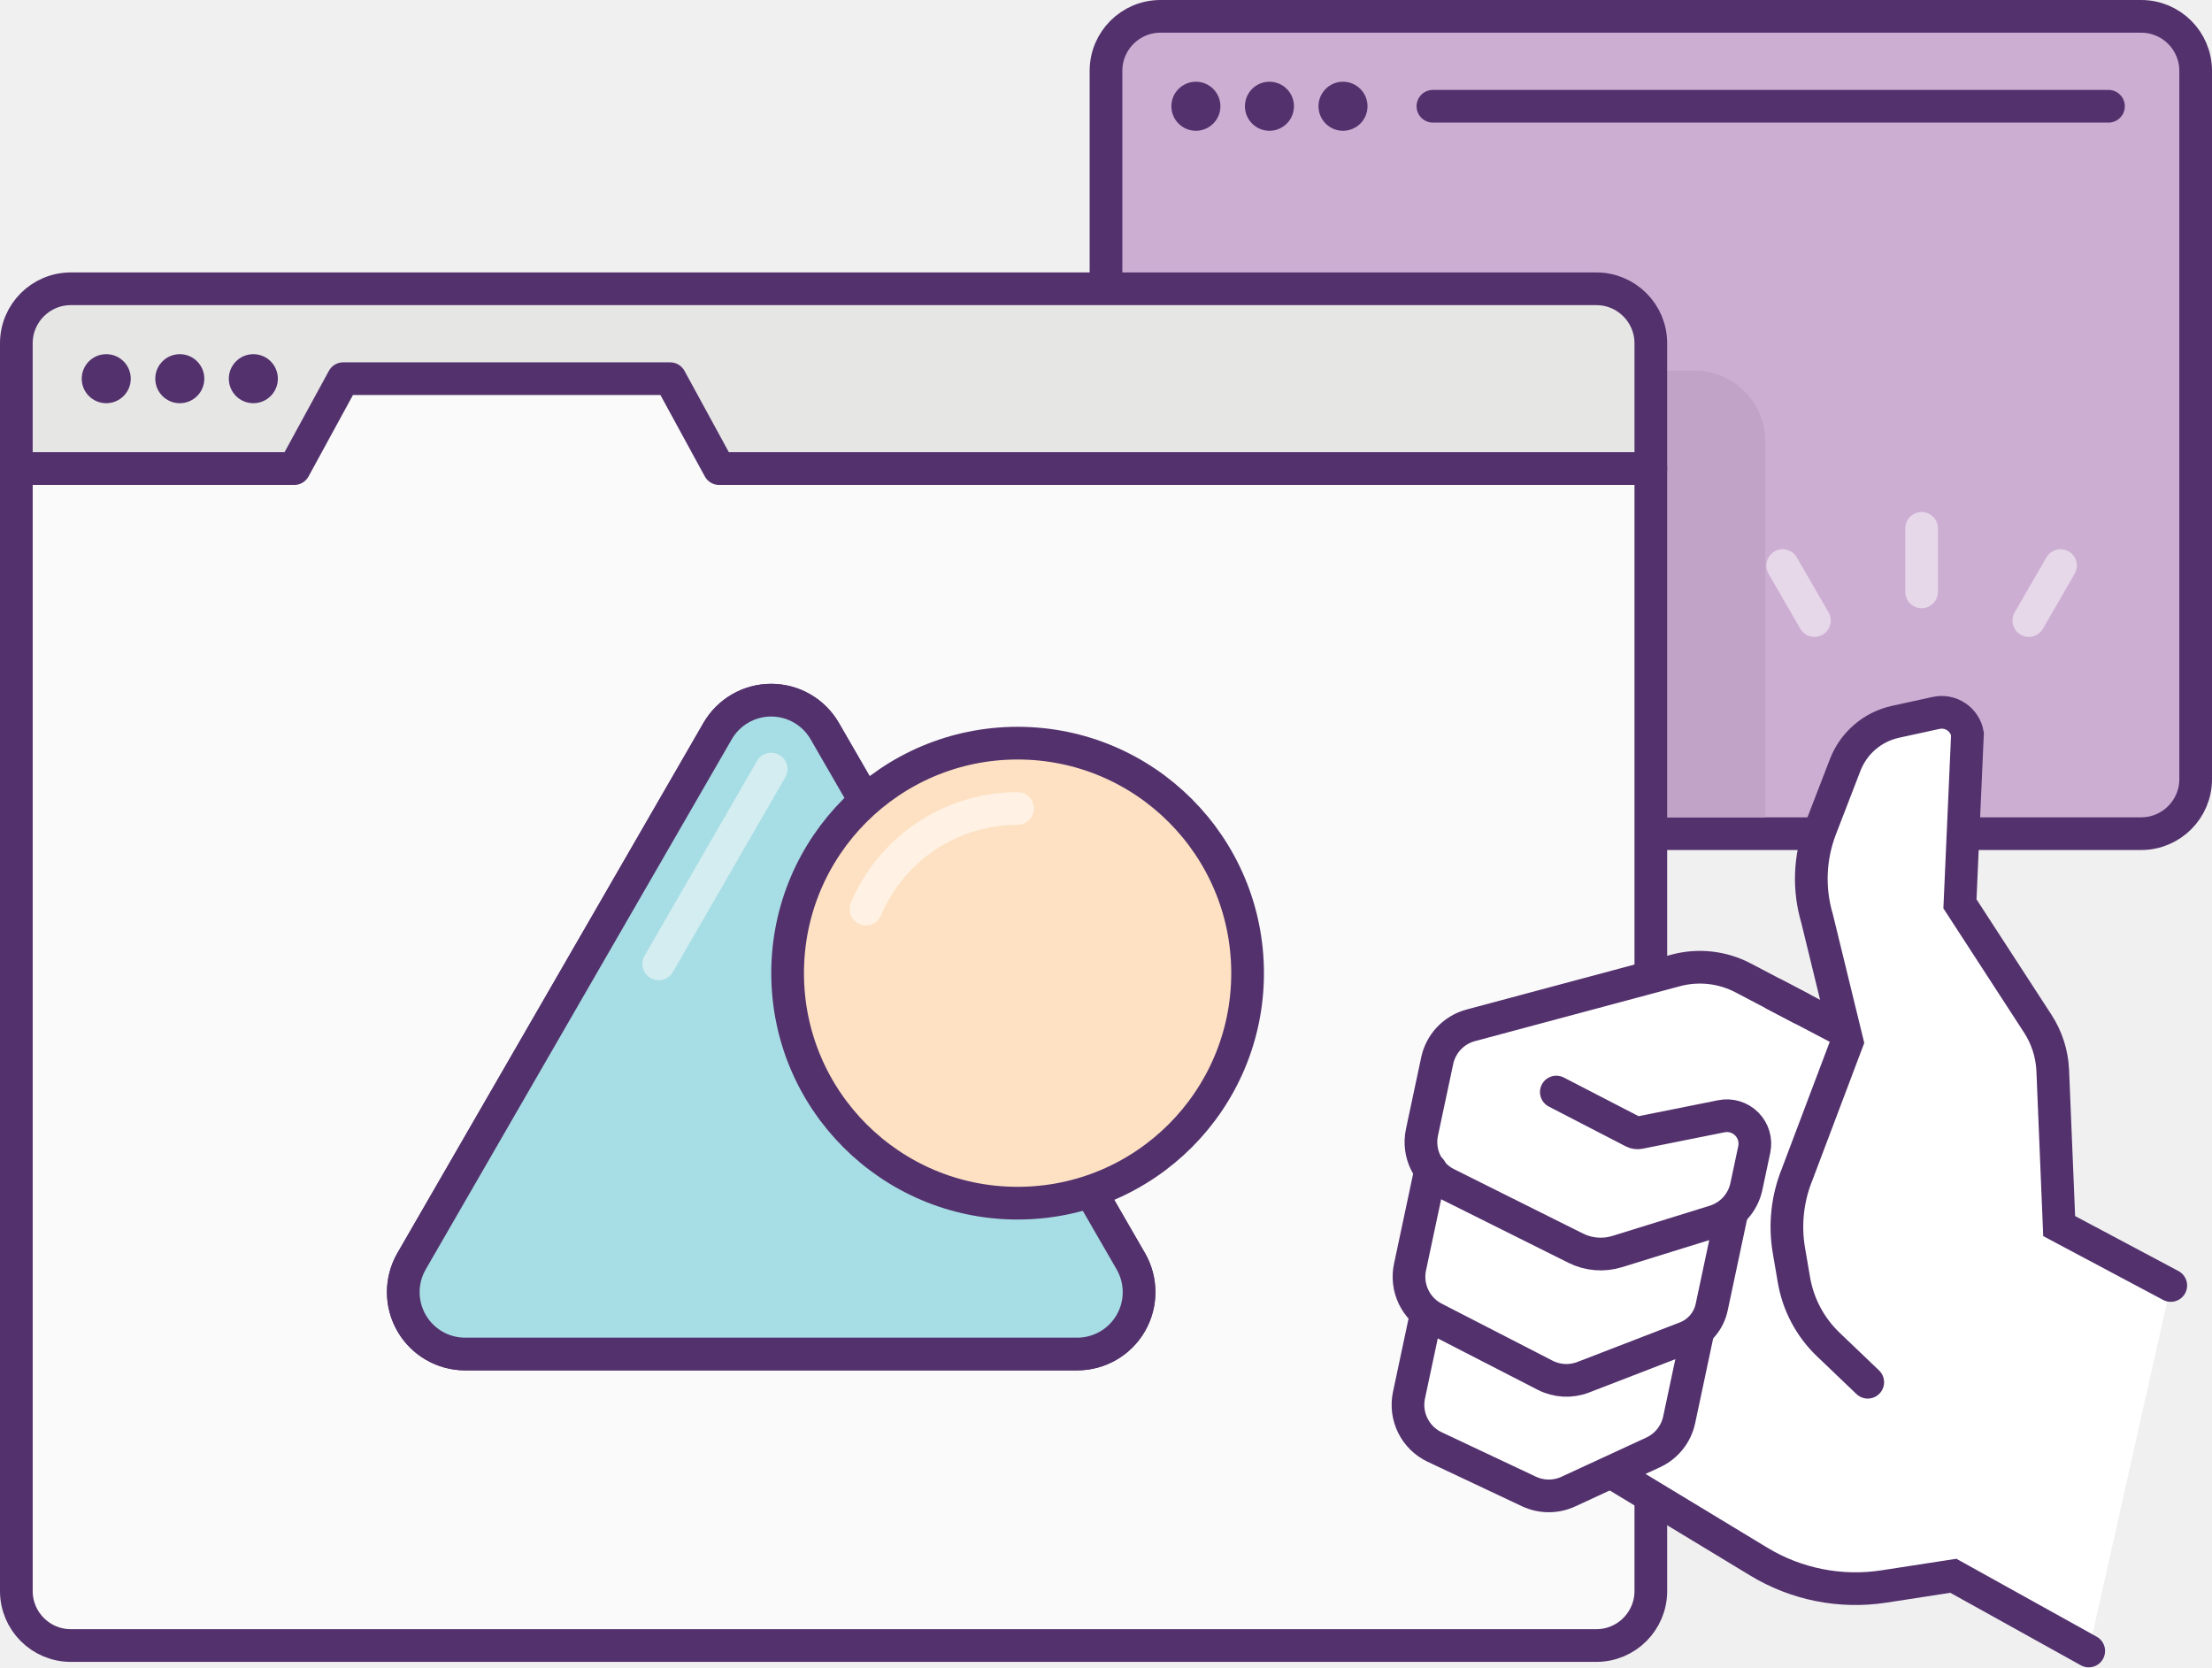
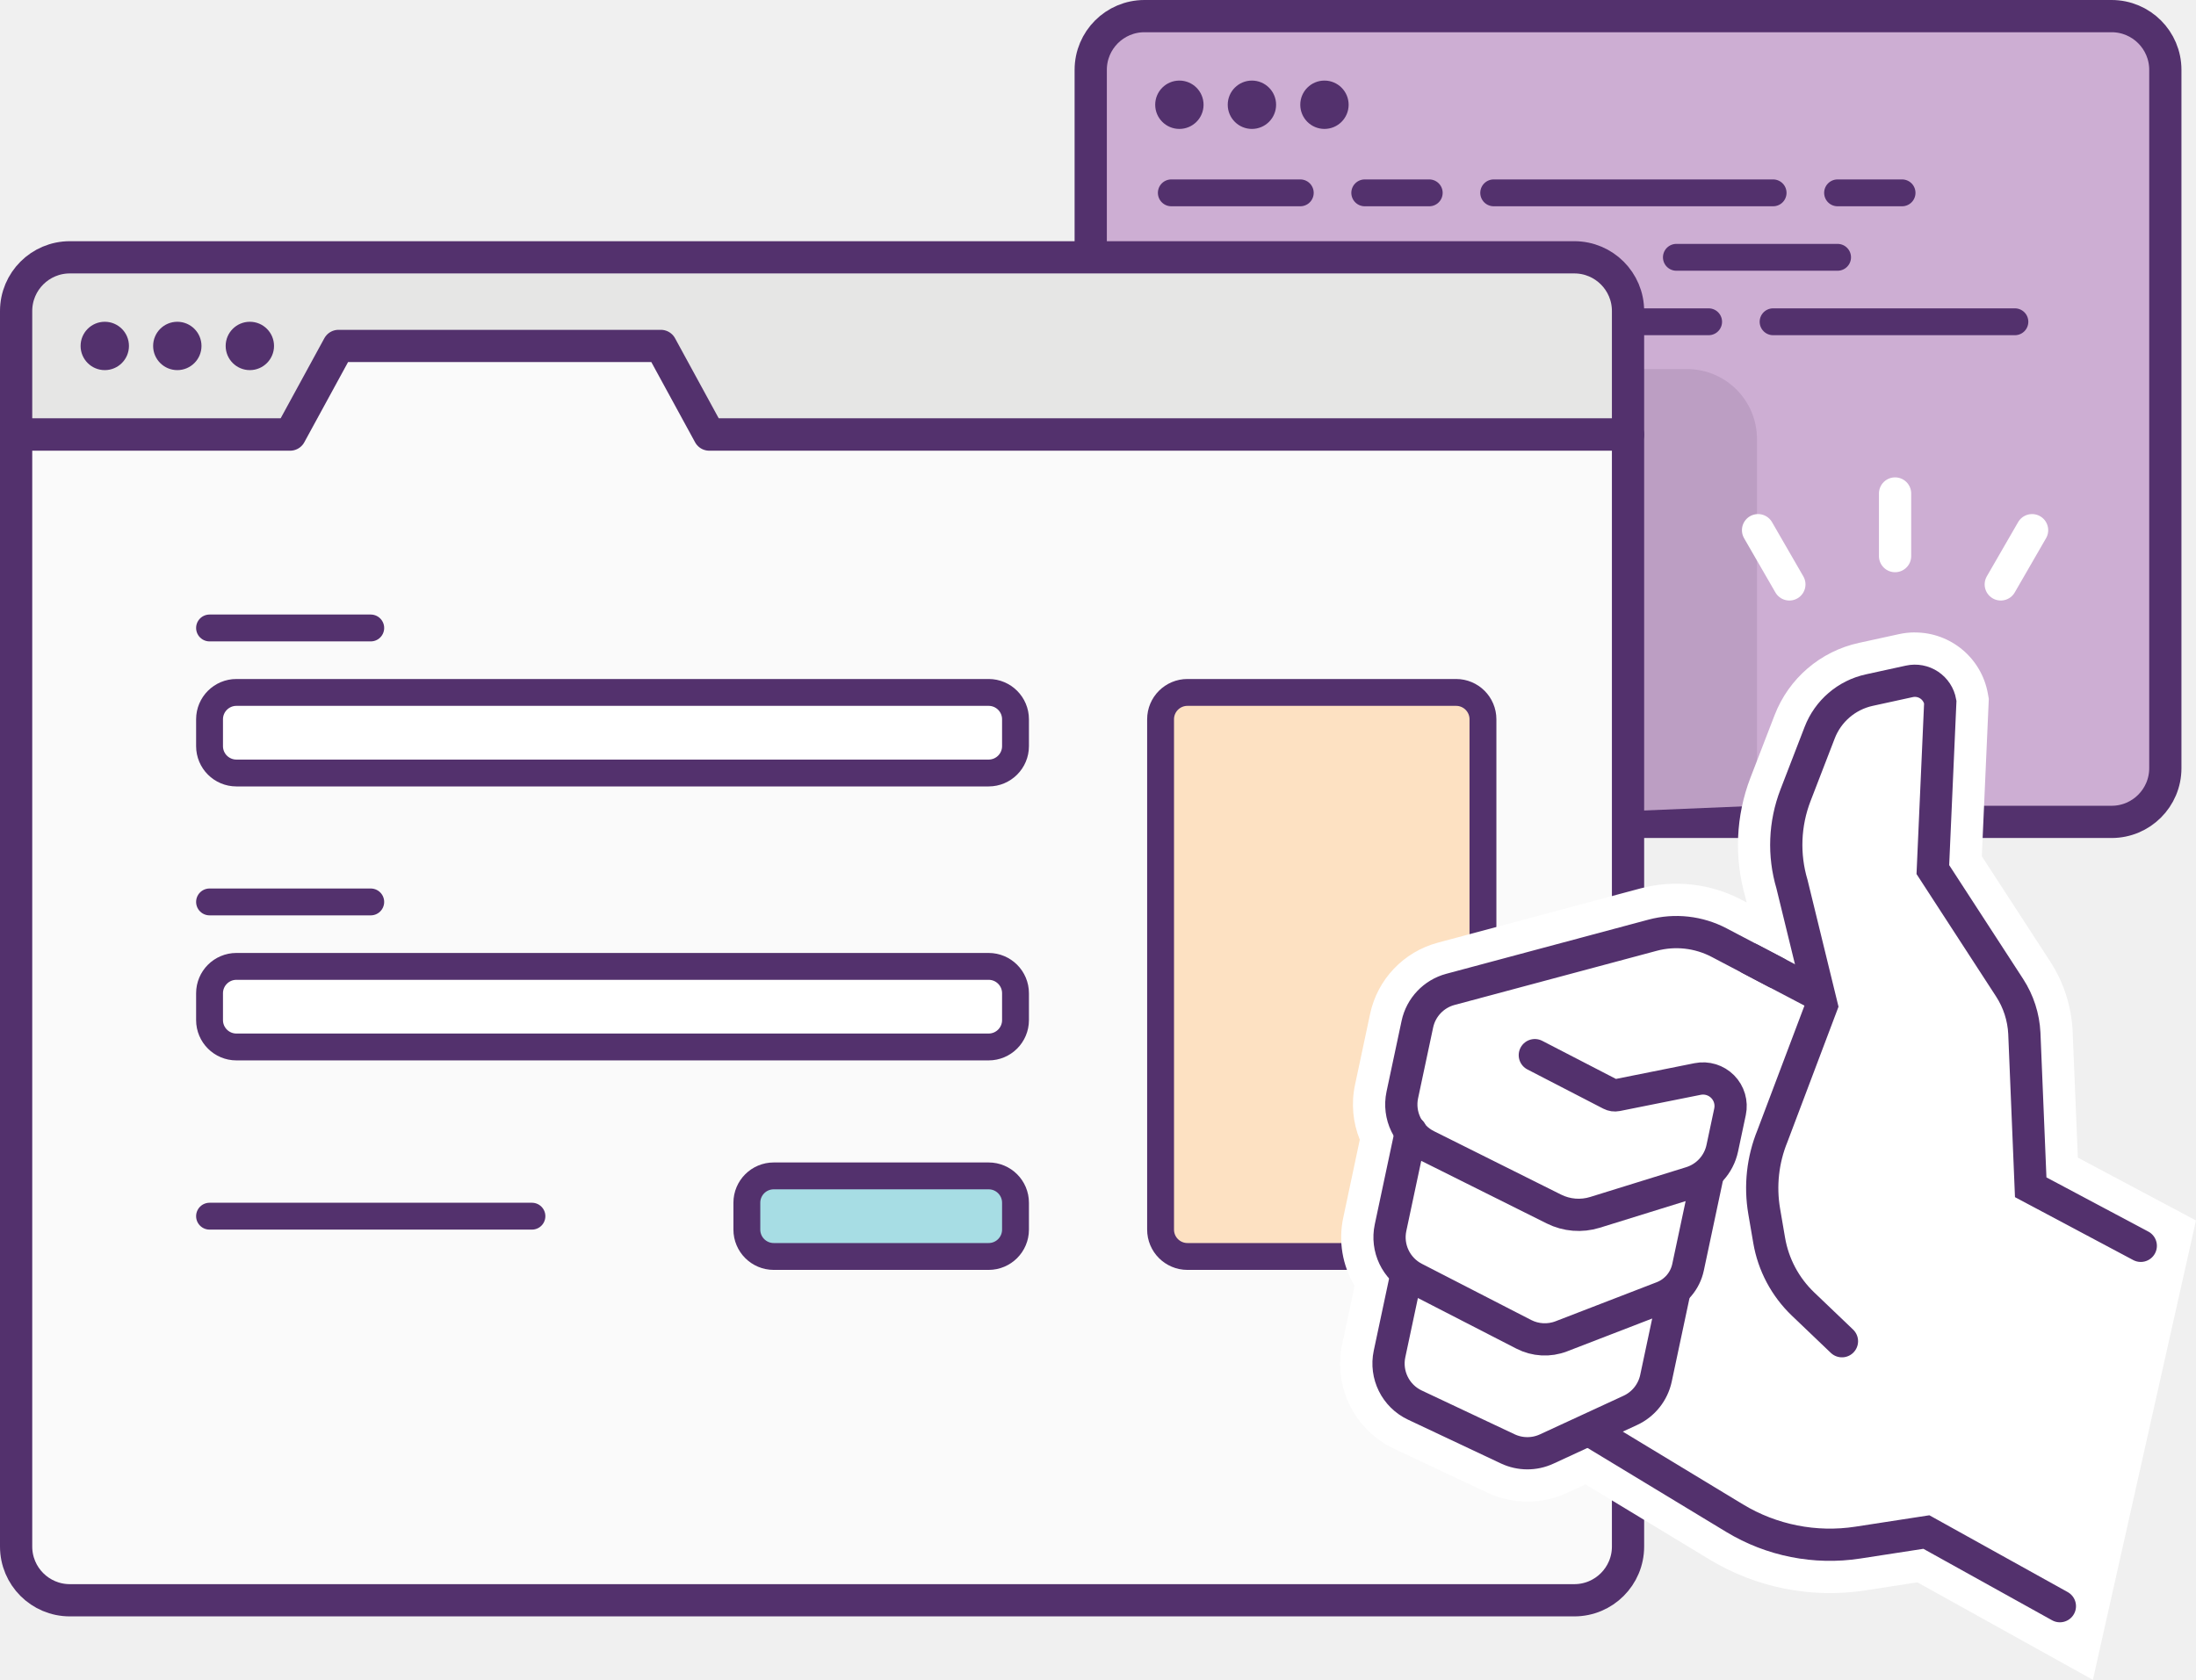
- <svg xmlns="http://www.w3.org/2000/svg" viewBox="0 0 406 306">
+ <svg xmlns="http://www.w3.org/2000/svg" viewBox="0 0 408.708 312.708">
  <rect x="203" y="3" width="200" height="150" rx="10" ry="10" style="fill:#cdaed3;stroke:#53316d;stroke-miterlimit:10;stroke-width:6px" />
-   <path d="M414,310.055H403v82h24v-69A13.015,13.015,0,0,0,414,310.055Z" transform="translate(-103 -242.055)" style="fill:#c0a3c7" />
-   <path d="M406,328.055v-23a10,10,0,0,0-10-10H116a10,10,0,0,0-10,10v23H406Z" transform="translate(-103 -242.055)" style="fill:#e6e6e5;stroke:#53316d;stroke-linecap:round;stroke-linejoin:round;stroke-width:6px" />
-   <polyline points="54 86 63 69.5 123 69.5 132 86" style="fill:#fafafa" />
-   <path d="M406,328.055v206a10,10,0,0,1-10,10H116a10,10,0,0,1-10-10v-206h51l9-16.5h60l9,16.5H406Z" transform="translate(-103 -242.055)" style="fill:#fafafa;stroke:#53316d;stroke-linecap:round;stroke-linejoin:round;stroke-width:6px" />
-   <path d="M389.5,323.555" transform="translate(-103 -242.055)" style="fill:none;stroke:#818181;stroke-linecap:round;stroke-linejoin:round;stroke-width:6px" />
-   <path d="M254.378,376.232l28.086,48.646,28.086,48.646a11.354,11.354,0,0,1-9.833,17.03H188.374a11.354,11.354,0,0,1-9.833-17.03l28.086-48.646,28.086-48.646A11.354,11.354,0,0,1,254.378,376.232Z" transform="translate(-103 -242.055)" style="fill:#a7dde4;stroke:#53316d;stroke-miterlimit:10;stroke-width:6px" />
-   <path d="M254.378,376.232l56.172,97.293a11.354,11.354,0,0,1-9.833,17.03H188.374a11.354,11.354,0,0,1-9.833-17.03l56.172-97.293A11.354,11.354,0,0,1,254.378,376.232Z" transform="translate(-103 -242.055)" style="fill:#a7dde4;stroke:#53316d;stroke-miterlimit:10;stroke-width:6px" />
-   <polyline points="120.901 176.904 127.782 164.985 134.663 153.066 141.545 141.146" style="fill:none;stroke:#d3edf1;stroke-linecap:round;stroke-miterlimit:10;stroke-width:6px" />
-   <circle cx="186.776" cy="178.602" r="42.214" style="fill:#fde1c2;stroke:#53316d;stroke-miterlimit:10;stroke-width:6px" />
-   <path d="M261.941,408.9a30.214,30.214,0,0,1,27.836-18.464" transform="translate(-103 -242.055)" style="fill:none;stroke:#fff1e3;stroke-linecap:round;stroke-miterlimit:10;stroke-width:6px" />
-   <circle cx="19.5" cy="69.5" r="4.5" style="fill:#53316d" />
-   <circle cx="33" cy="69.5" r="4.5" style="fill:#53316d" />
-   <circle cx="46.5" cy="69.5" r="4.5" style="fill:#53316d" />
-   <circle cx="219.5" cy="19.5" r="4.5" style="fill:#52316d" />
-   <circle cx="233" cy="19.5" r="4.5" style="fill:#52316d" />
-   <circle cx="246.5" cy="19.5" r="4.5" style="fill:#52316d" />
-   <path d="M480.94,467.078l-1.185-28.662a17.107,17.107,0,0,0-2.74-8.481l-14.288-22,1.382-31.191a4.8,4.8,0,0,0-5.754-3.845l-7.455,1.628a12.832,12.832,0,0,0-9.235,7.919l-4.5,11.659a25.664,25.664,0,0,0-.653,16.555l5.519,22.613-8.482-6.176-10.6-5.565a17.109,17.109,0,0,0-12.378-1.377l-37.629,10.08a8.555,8.555,0,0,0-6.154,6.485l-2.8,13.163a8.545,8.545,0,0,0,1.579,6.973L361.8,474.6a8.55,8.55,0,0,0,3.539,8.831l-0.6-.035-3.127,14.71a8.555,8.555,0,0,0,4.72,9.516l17.288,8.15a8.555,8.555,0,0,0,7.235.028l8.349-3.856,0.782,1.07,25.854,15.656a34.217,34.217,0,0,0,22.936,4.549l12.751-1.965,24.847,13.8,15.051-67.078Z" transform="translate(-103 -242.055)" style="fill:#fff" />
-   <path d="M388.654,442.477l14.124,7.3a1.711,1.711,0,0,0,1.122.158l15.054-3.017a5.133,5.133,0,0,1,6.029,6.1l-1.443,6.791a8.555,8.555,0,0,1-5.832,6.392l-17.866,5.545a10.266,10.266,0,0,1-7.626-.618L368.54,459.314a8.555,8.555,0,0,1-4.549-9.433l2.8-13.163a8.555,8.555,0,0,1,6.154-6.485l37.629-10.08a17.109,17.109,0,0,1,12.378,1.377l10.6,5.565" transform="translate(-103 -242.055)" style="fill:none;stroke:#53316d;stroke-linecap:round;stroke-miterlimit:10;stroke-width:6px" />
-   <path d="M365.6,456.729L361.8,474.6a8.555,8.555,0,0,0,4.455,9.386l20.337,10.459a8.555,8.555,0,0,0,6.994.373l18.825-7.268a7.7,7.7,0,0,0,4.758-5.582l3.668-17.258" transform="translate(-103 -242.055)" style="fill:none;stroke:#53316d;stroke-linecap:round;stroke-miterlimit:10;stroke-width:6px" />
-   <path d="M364.739,483.4l-3.127,14.71a8.555,8.555,0,0,0,4.72,9.516l17.288,8.15a8.555,8.555,0,0,0,7.235.028l15.567-7.191a8.555,8.555,0,0,0,4.78-5.988l3.467-16.31" transform="translate(-103 -242.055)" style="fill:none;stroke:#53316d;stroke-linecap:round;stroke-miterlimit:10;stroke-width:6px" />
-   <path d="M445.814,495.732l-7.246-6.925a21.387,21.387,0,0,1-6.3-11.854l-0.924-5.4a25.664,25.664,0,0,1,1.537-14.032l9.159-24.251-5.519-22.613a25.664,25.664,0,0,1,.653-16.555l4.5-11.659a12.832,12.832,0,0,1,9.235-7.919l7.455-1.628a4.8,4.8,0,0,1,5.754,3.846h0l-1.382,31.191,14.288,22a17.109,17.109,0,0,1,2.74,8.481l1.185,28.661,20.484,10.9" transform="translate(-103 -242.055)" style="fill:none;stroke:#53316d;stroke-linecap:round;stroke-miterlimit:10;stroke-width:6px" />
-   <path d="M486.374,545.054l-24.847-13.8-12.751,1.965a34.219,34.219,0,0,1-22.936-4.549l-25.854-15.656" transform="translate(-103 -242.055)" style="fill:none;stroke:#53316d;stroke-linecap:round;stroke-miterlimit:10;stroke-width:6px" />
-   <line x1="337.736" y1="188.81" x2="325.736" y2="182.512" style="fill:none;stroke:#53316d;stroke-linecap:round;stroke-miterlimit:10;stroke-width:6px" />
-   <line x1="263" y1="19.5" x2="387" y2="19.5" style="fill:none;stroke:#53316d;stroke-linecap:round;stroke-miterlimit:10;stroke-width:6px" />
-   <g style="opacity:0.5">
-     <line x1="352.7" y1="96.965" x2="352.7" y2="108.622" style="fill:none;stroke:#fff;stroke-linecap:round;stroke-miterlimit:10;stroke-width:6px" />
-     <line x1="378.2" y1="103.798" x2="372.373" y2="113.891" style="fill:none;stroke:#fff;stroke-linecap:round;stroke-miterlimit:10;stroke-width:6px" />
-     <line x1="327.2" y1="103.798" x2="333.028" y2="113.892" style="fill:none;stroke:#fff;stroke-linecap:round;stroke-miterlimit:10;stroke-width:6px" />
-   </g>
+   <path d="M303,151V68.708h11a13.015,13.015,0,0,1,13,13V150" style="fill:#bc9ec3" />
+   <line x1="303" y1="59.9" x2="318" y2="59.9" style="fill:none;stroke:#53316d;stroke-linecap:round;stroke-miterlimit:10;stroke-width:5px" />
+   <line x1="312" y1="47.9" x2="342" y2="47.9" style="fill:none;stroke:#53316d;stroke-linecap:round;stroke-miterlimit:10;stroke-width:5px" />
+   <line x1="330" y1="59.9" x2="375" y2="59.9" style="fill:none;stroke:#53316d;stroke-linecap:round;stroke-miterlimit:10;stroke-width:5px" />
+   <line x1="284" y1="59.9" x2="291" y2="59.9" style="fill:none;stroke:#53316d;stroke-linecap:round;stroke-miterlimit:10;stroke-width:5px" />
+   <line x1="218" y1="35.9" x2="242" y2="35.9" style="fill:none;stroke:#53316d;stroke-linecap:round;stroke-miterlimit:10;stroke-width:5px" />
+   <line x1="278" y1="35.9" x2="330" y2="35.9" style="fill:none;stroke:#53316d;stroke-linecap:round;stroke-miterlimit:10;stroke-width:5px" />
+   <line x1="254" y1="35.9" x2="266" y2="35.9" style="fill:none;stroke:#53316d;stroke-linecap:round;stroke-miterlimit:10;stroke-width:5px" />
+   <line x1="342" y1="35.9" x2="354" y2="35.9" style="fill:none;stroke:#53316d;stroke-linecap:round;stroke-miterlimit:10;stroke-width:5px" />
+   <path d="M303,80.9v-23a10,10,0,0,0-10-10H13a10,10,0,0,0-10,10v23H303Z" style="fill:#e6e6e5;stroke:#53316d;stroke-linecap:round;stroke-linejoin:round;stroke-width:6px" />
+   <polyline points="54 80.9 63 64.4 123 64.4 132 80.9" style="fill:#fafafa" />
+   <path d="M303,80.9v207a10,10,0,0,1-10,10H13a10,10,0,0,1-10-10V80.9H54l9-16.5h60l9,16.5H303Z" style="fill:#fafafa;stroke:#53316d;stroke-linecap:round;stroke-linejoin:round;stroke-width:6px" />
+   <path d="M286.5,76.4" style="fill:none;stroke:#818181;stroke-linecap:round;stroke-linejoin:round;stroke-width:6px" />
+   <circle cx="19.5" cy="64.4" r="4.5" style="fill:#53316d" />
+   <circle cx="33" cy="64.4" r="4.5" style="fill:#53316d" />
+   <circle cx="46.5" cy="64.4" r="4.5" style="fill:#53316d" />
+   <circle cx="219.5" cy="19.5" r="4.5" style="fill:#53316d" />
+   <circle cx="233" cy="19.5" r="4.5" style="fill:#53316d" />
+   <circle cx="246.5" cy="19.5" r="4.5" style="fill:#53316d" />
+   <line x1="352.7" y1="91.865" x2="352.7" y2="103.522" style="fill:none;stroke:#fff;stroke-linecap:round;stroke-miterlimit:10;stroke-width:6px" />
+   <line x1="378.2" y1="98.698" x2="372.373" y2="108.791" style="fill:none;stroke:#fff;stroke-linecap:round;stroke-miterlimit:10;stroke-width:6px" />
+   <line x1="327.2" y1="98.698" x2="333.028" y2="108.792" style="fill:none;stroke:#fff;stroke-linecap:round;stroke-miterlimit:10;stroke-width:6px" />
+   <rect x="39" y="128.9" width="150" height="15" rx="5" ry="5" style="fill:#fff;stroke:#53316d;stroke-miterlimit:10;stroke-width:5px" />
+   <rect x="216" y="128.9" width="60" height="105" rx="5" ry="5" style="fill:#fde1c2;stroke:#53316d;stroke-miterlimit:10;stroke-width:5px" />
+   <line x1="39" y1="116.9" x2="69" y2="116.9" style="fill:none;stroke:#53316d;stroke-linecap:round;stroke-miterlimit:10;stroke-width:5px" />
+   <rect x="39" y="179.9" width="150" height="15" rx="5" ry="5" style="fill:#fff;stroke:#53316d;stroke-miterlimit:10;stroke-width:5px" />
+   <rect x="139" y="218.9" width="50" height="15" rx="5" ry="5" style="fill:#a7dde4;stroke:#53316d;stroke-miterlimit:10;stroke-width:5px" />
+   <line x1="39" y1="167.9" x2="69" y2="167.9" style="fill:none;stroke:#53316d;stroke-linecap:round;stroke-miterlimit:10;stroke-width:5px" />
+   <line x1="39" y1="226.4" x2="99" y2="226.4" style="fill:none;stroke:#53316d;stroke-linecap:round;stroke-miterlimit:10;stroke-width:5px" />
+   <path d="M357.688,289.884l-11.228,1.729a38.707,38.707,0,0,1-25.952-5.147l-25.149-15.229-5.618,2.595a12.951,12.951,0,0,1-5.474,1.2,13.145,13.145,0,0,1-5.567-1.247l-17.287-8.149a13.006,13.006,0,0,1-7.2-14.522l2.7-12.712a12.994,12.994,0,0,1-2.516-10.795l3.394-15.968a13.019,13.019,0,0,1-1.2-8.752l2.8-13.163a13,13,0,0,1,9.39-9.9l37.63-10.079a21.606,21.606,0,0,1,15.635,1.739l9.775,5.13-2.647-10.846a30.324,30.324,0,0,1,.8-19.347l4.5-11.659a17.282,17.282,0,0,1,12.474-10.7l7.454-1.628a9.3,9.3,0,0,1,11.143,7.446l0.089,0.494-1.341,30.252,13.5,20.792a21.636,21.636,0,0,1,3.46,10.711l1.081,26.121,21.236,11.3-17.118,76.294Z" style="fill:#fff" />
+   <path d="M356.386,126.73a4.806,4.806,0,0,1,4.723,3.957l-1.382,31.191,14.288,22a17.107,17.107,0,0,1,2.74,8.481l1.185,28.662,20.484,10.9L383.374,299l-24.847-13.8-12.751,1.965a34.216,34.216,0,0,1-22.936-4.549L296.986,266.96l-0.782-1.07-8.348,3.856a8.555,8.555,0,0,1-7.235-.028l-17.288-8.15a8.555,8.555,0,0,1-4.72-9.516l3.127-14.71,0.6,0.035a8.55,8.55,0,0,1-3.539-8.831l3.772-17.746a8.545,8.545,0,0,1-1.579-6.973l2.8-13.163a8.555,8.555,0,0,1,6.154-6.485l37.629-10.08a17.109,17.109,0,0,1,12.378,1.377l10.6,5.565,8.482,6.176L333.517,164.6a25.664,25.664,0,0,1,.653-16.555l4.5-11.659a12.832,12.832,0,0,1,9.235-7.919l7.455-1.628a4.822,4.822,0,0,1,1.03-.112m0-9a13.85,13.85,0,0,0-2.952.319l-7.453,1.628a21.775,21.775,0,0,0-15.712,13.473l-4.5,11.659a34.843,34.843,0,0,0-.95,22.129l0.26,1.067-0.95-.5a26.109,26.109,0,0,0-18.889-2.1l-37.629,10.08a17.478,17.478,0,0,0-12.629,13.307l-2.8,13.163a17.516,17.516,0,0,0,.891,10.207L250,226.674a17.492,17.492,0,0,0,2.114,12.686l-2.3,10.821a17.487,17.487,0,0,0,9.686,19.529l17.288,8.15a17.666,17.666,0,0,0,7.486,1.676,17.432,17.432,0,0,0,7.361-1.618l3.447-1.592,23.1,13.99a43.217,43.217,0,0,0,28.969,5.746l9.7-1.5L379,306.868l10.517,5.841,2.634-11.738,15.051-67.078,1.5-6.694-6.056-3.222L386.719,215.5l-0.972-23.51v-0.034l0-.034a26.136,26.136,0,0,0-4.181-12.943L368.846,159.4l1.255-28.31,0.044-1-0.177-.986a13.789,13.789,0,0,0-13.582-11.368h0Z" style="fill:#fff" />
+   <path d="M285.654,196.422l14.124,7.3a1.711,1.711,0,0,0,1.122.158l15.054-3.017a5.133,5.133,0,0,1,6.029,6.1l-1.443,6.791a8.555,8.555,0,0,1-5.832,6.392l-17.866,5.545a10.266,10.266,0,0,1-7.626-.618L265.54,213.259a8.555,8.555,0,0,1-4.549-9.433l2.8-13.163a8.555,8.555,0,0,1,6.154-6.485l37.629-10.08a17.109,17.109,0,0,1,12.378,1.377l10.6,5.565" style="fill:none;stroke:#53316d;stroke-linecap:round;stroke-miterlimit:10;stroke-width:6px" />
+   <path d="M262.6,210.674l-3.8,17.871a8.555,8.555,0,0,0,4.455,9.386l20.337,10.459a8.555,8.555,0,0,0,6.994.373l18.825-7.268a7.7,7.7,0,0,0,4.758-5.582l3.668-17.258" style="fill:none;stroke:#53316d;stroke-linecap:round;stroke-miterlimit:10;stroke-width:6px" />
+   <path d="M261.739,237.341l-3.127,14.71a8.555,8.555,0,0,0,4.72,9.516l17.288,8.15a8.555,8.555,0,0,0,7.235.028l15.567-7.191a8.555,8.555,0,0,0,4.78-5.988l3.467-16.31" style="fill:none;stroke:#53316d;stroke-linecap:round;stroke-miterlimit:10;stroke-width:6px" />
+   <path d="M342.814,249.677l-7.246-6.925a21.387,21.387,0,0,1-6.3-11.854l-0.924-5.4a25.664,25.664,0,0,1,1.537-14.032l9.159-24.251L333.517,164.6a25.664,25.664,0,0,1,.653-16.555l4.5-11.659a12.832,12.832,0,0,1,9.235-7.919l7.455-1.628a4.8,4.8,0,0,1,5.754,3.846h0l-1.382,31.191,14.288,22a17.109,17.109,0,0,1,2.74,8.481l1.185,28.661,20.484,10.9" style="fill:none;stroke:#53316d;stroke-linecap:round;stroke-miterlimit:10;stroke-width:6px" />
+   <path d="M383.374,299l-24.847-13.8-12.751,1.965a34.219,34.219,0,0,1-22.936-4.549L296.986,266.96" style="fill:none;stroke:#53316d;stroke-linecap:round;stroke-miterlimit:10;stroke-width:6px" />
+   <line x1="337.736" y1="184.81" x2="325.736" y2="178.512" style="fill:none;stroke:#53316d;stroke-linecap:round;stroke-miterlimit:10;stroke-width:6px" />
</svg>
